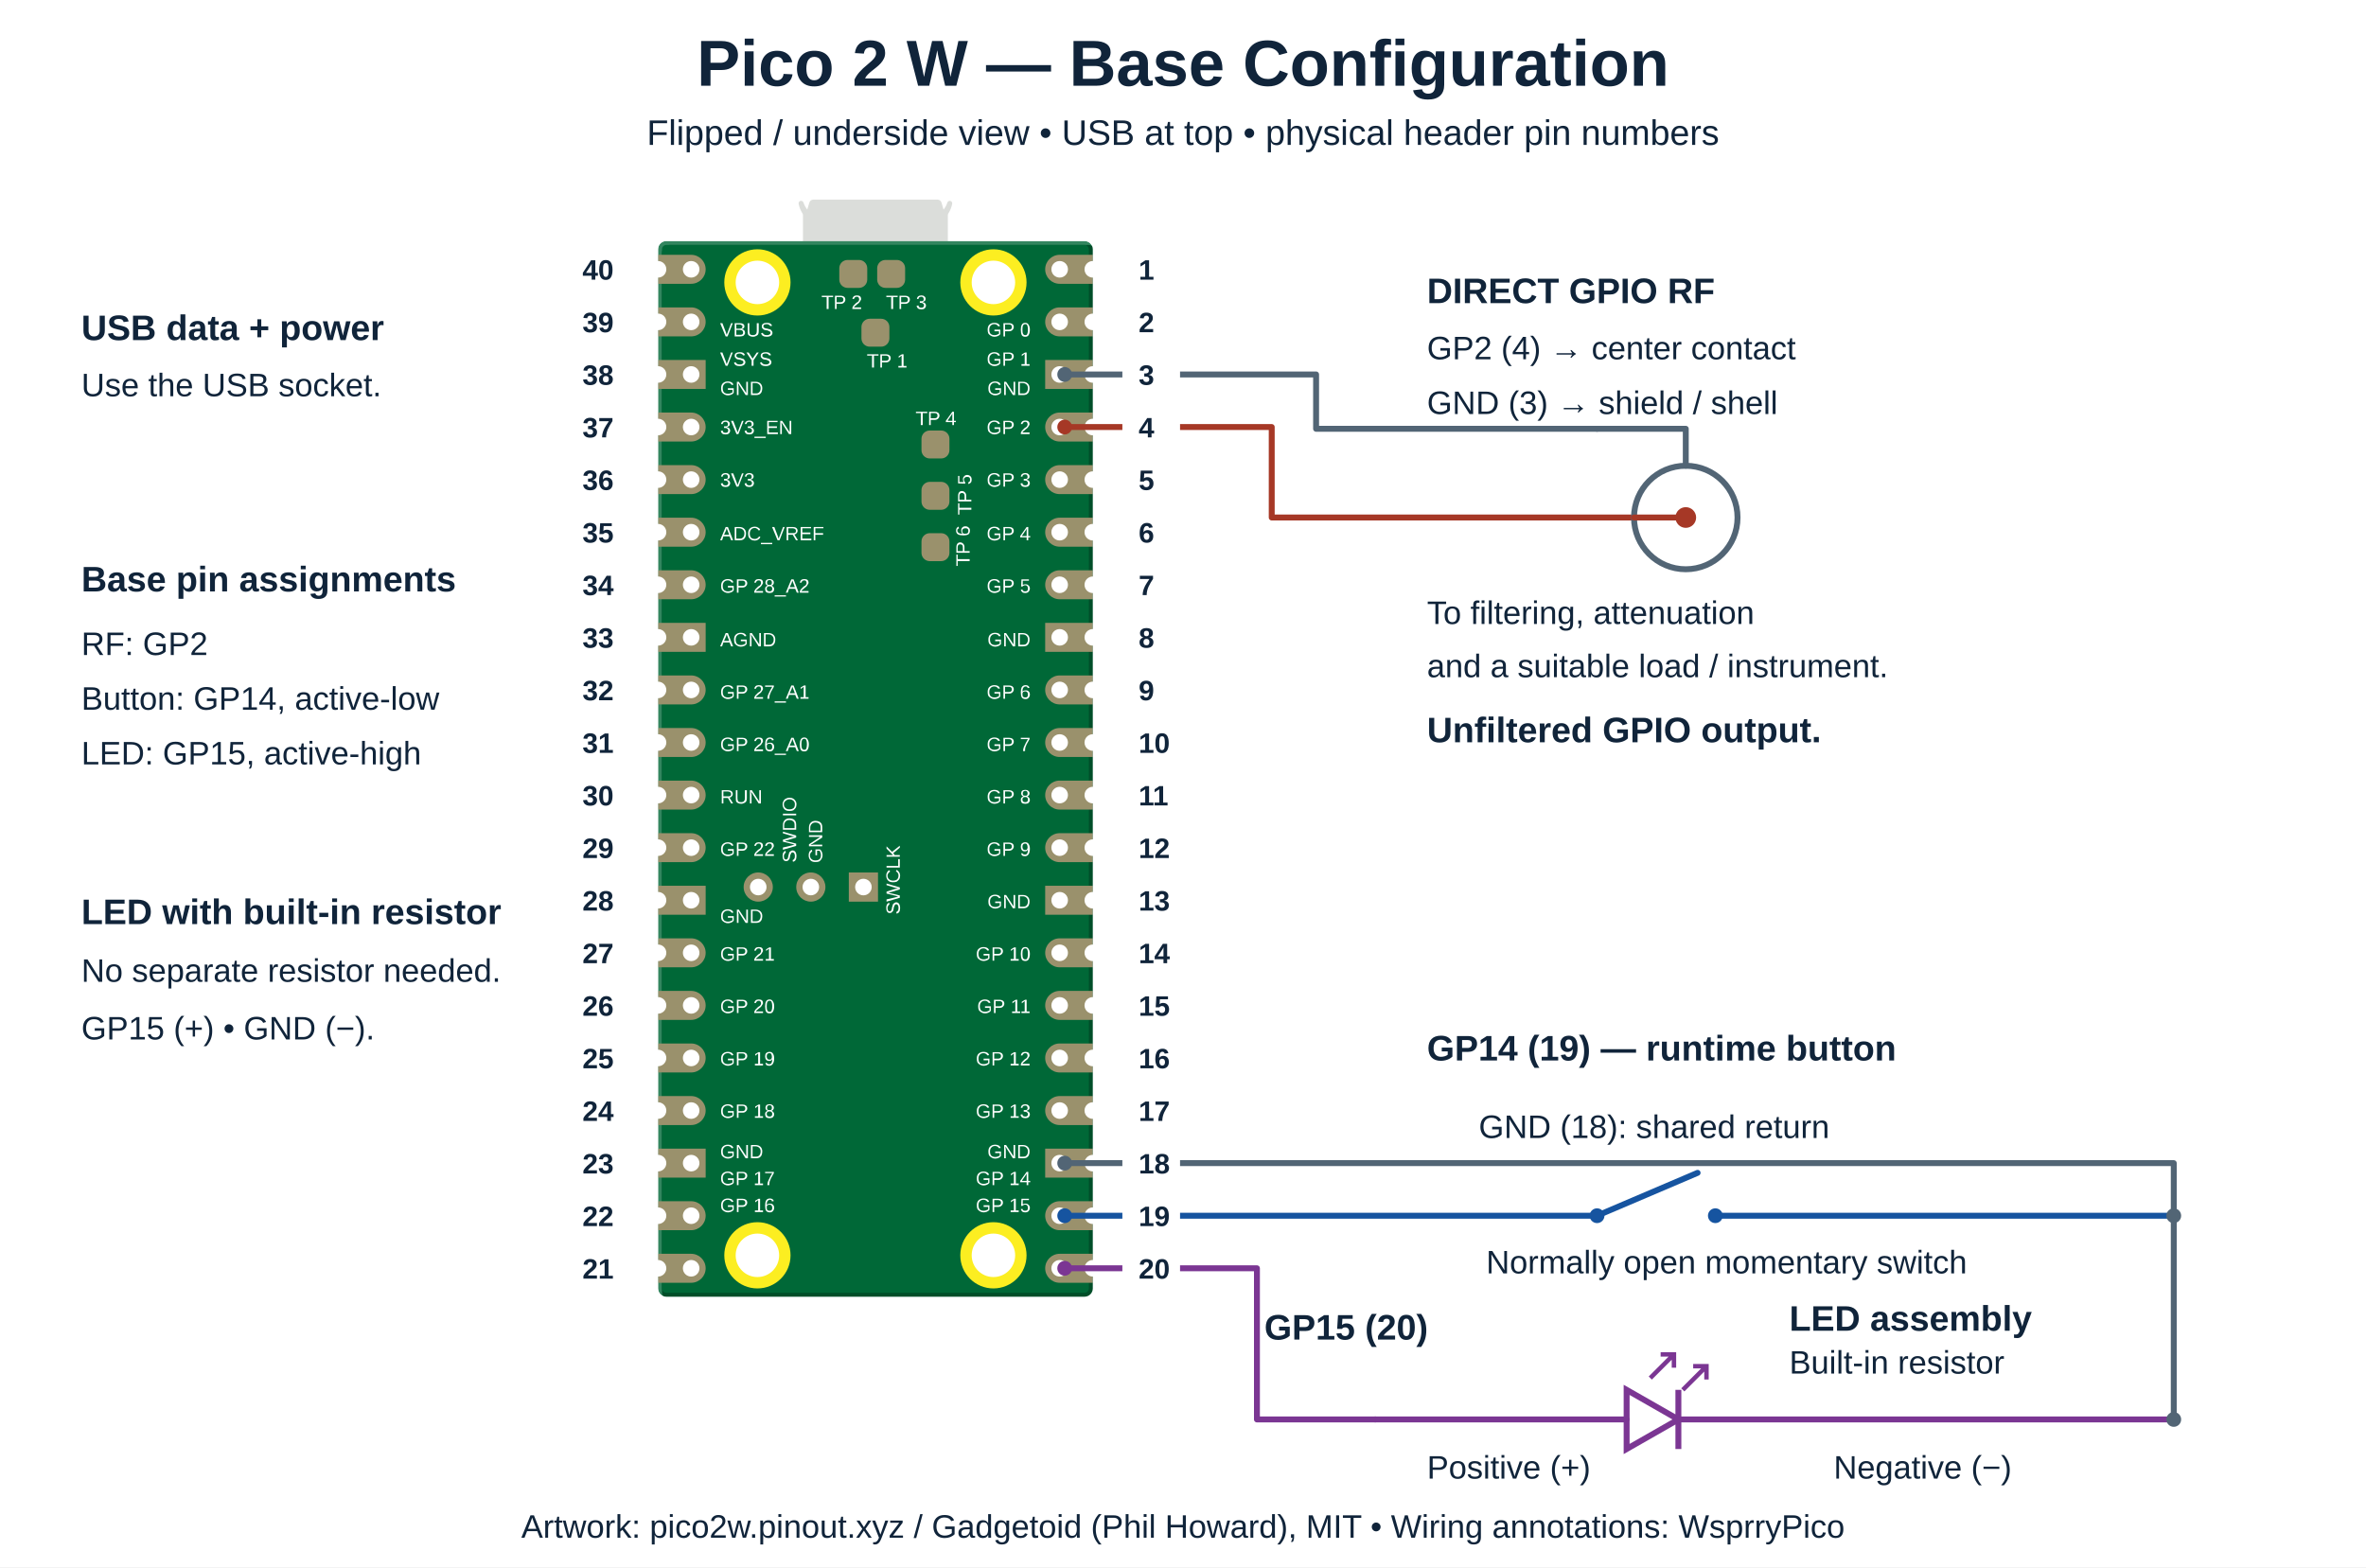
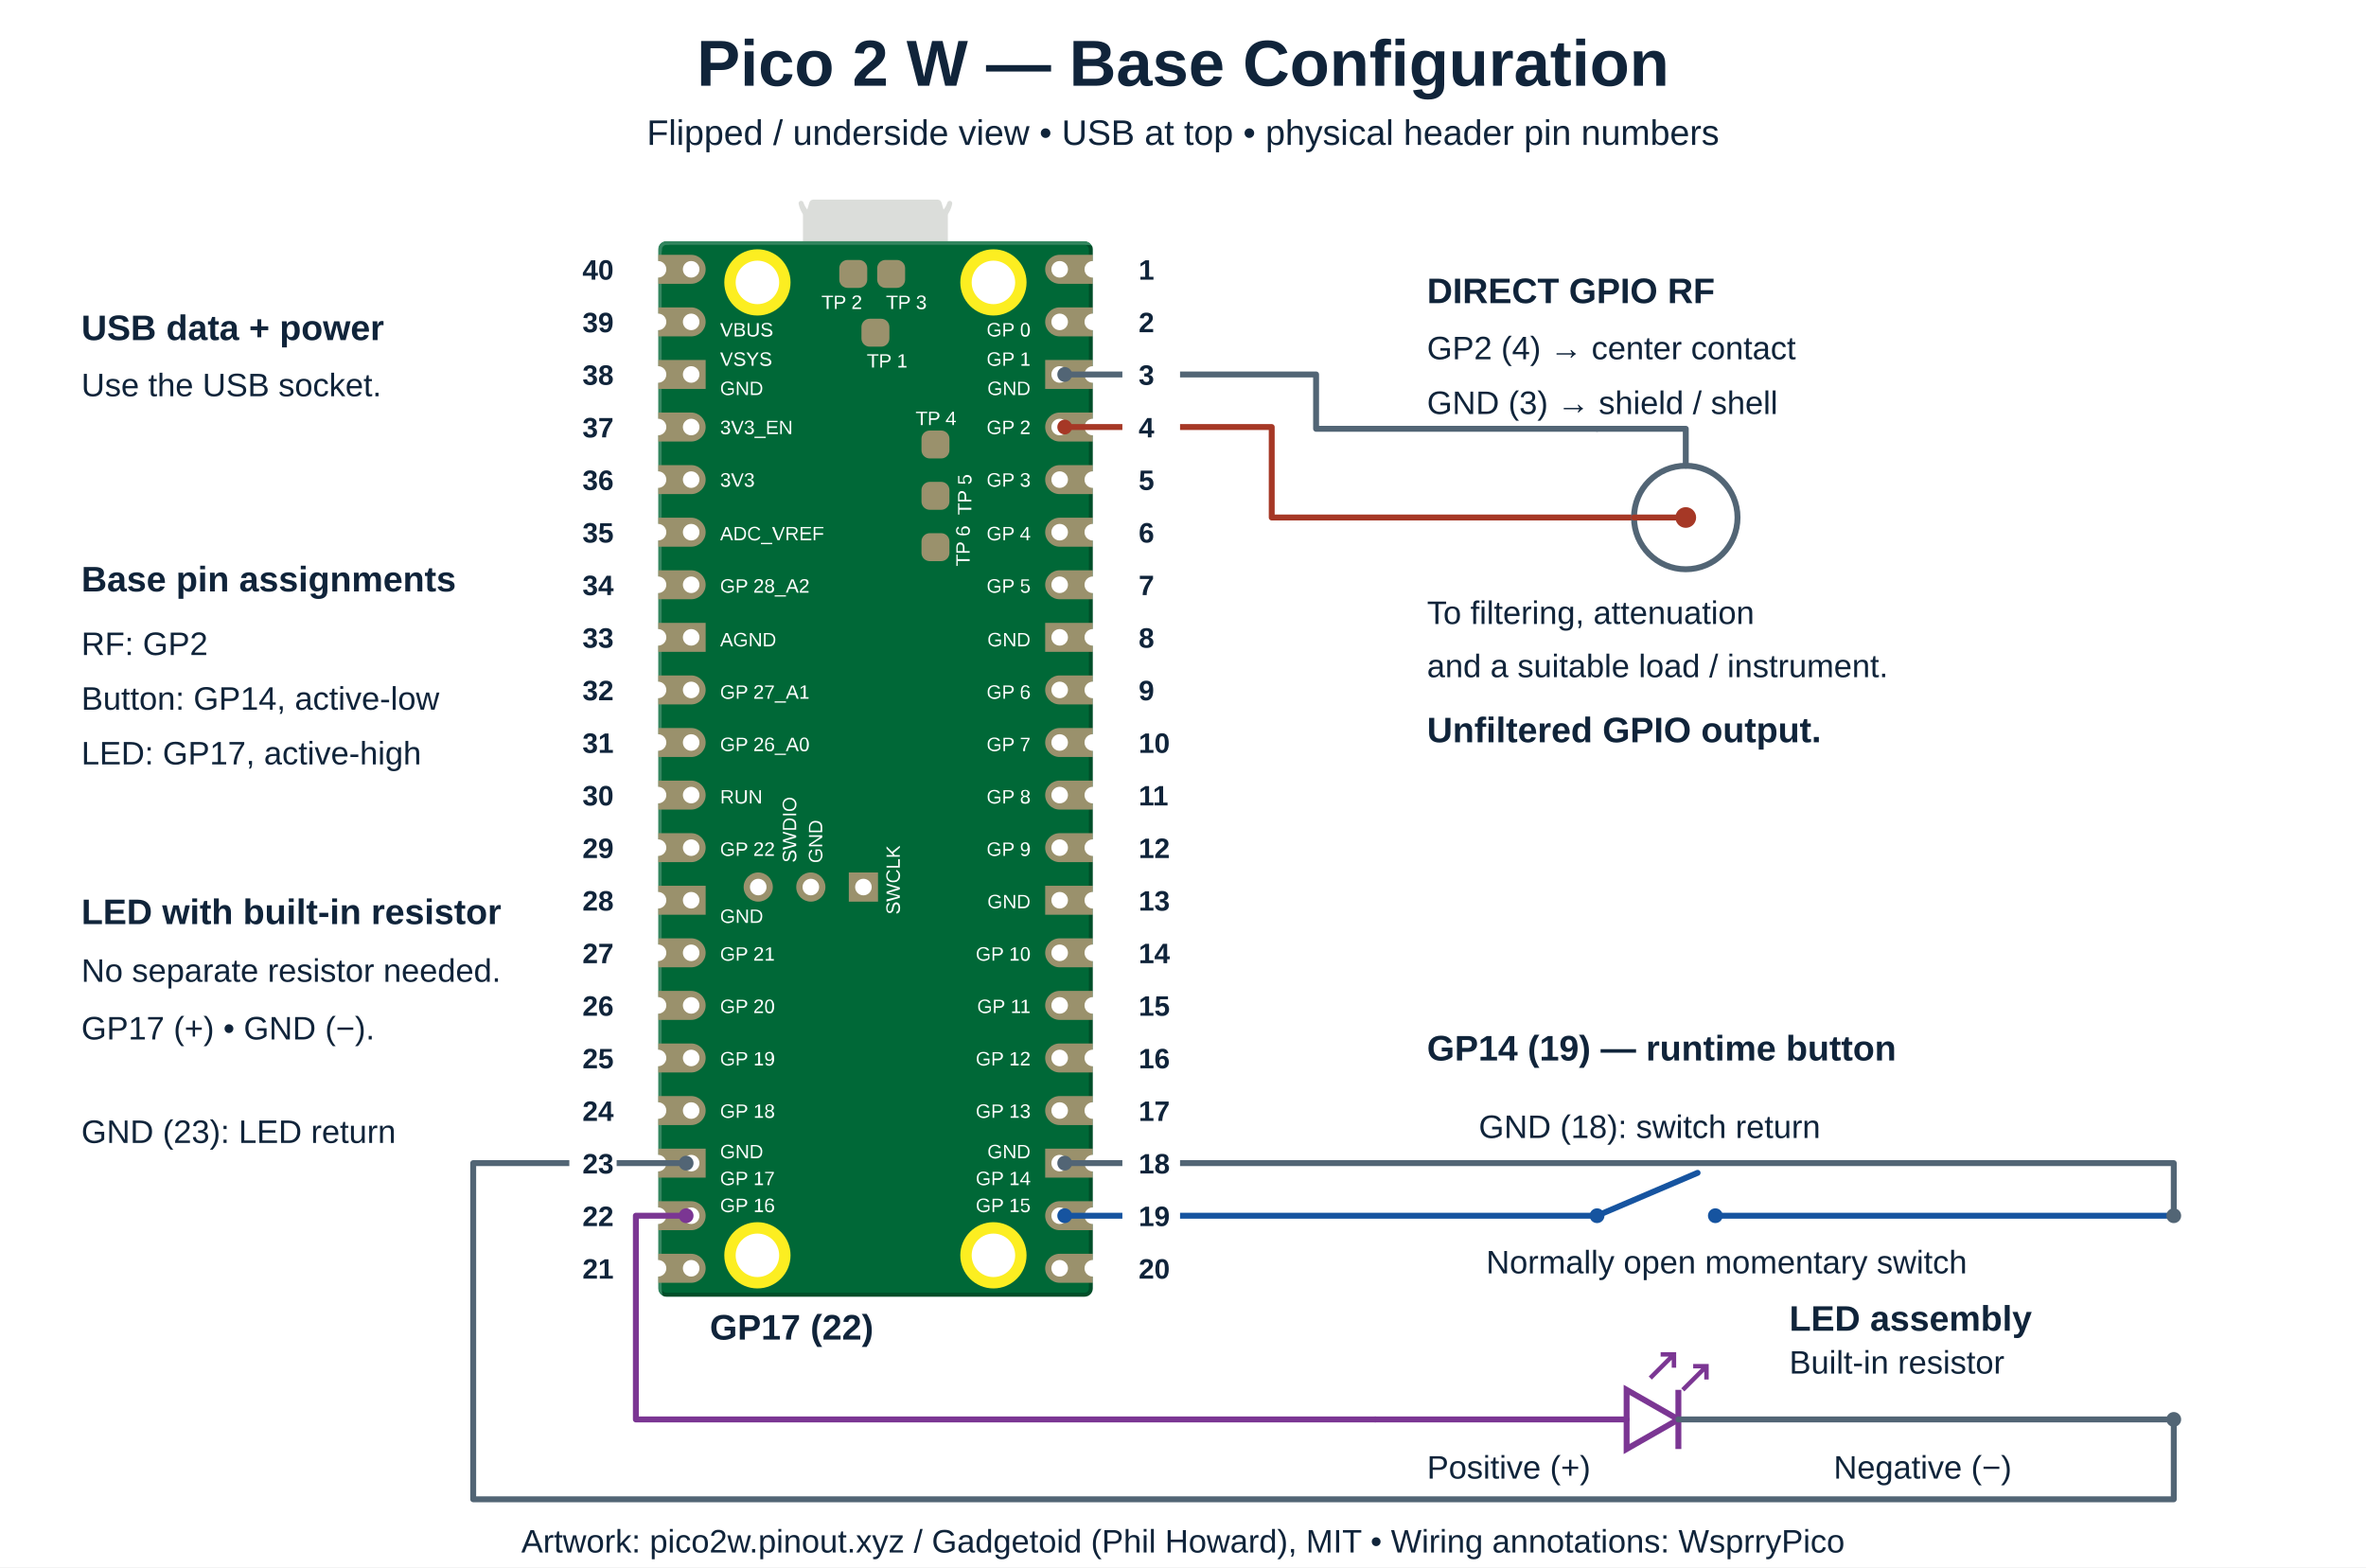
<svg xmlns="http://www.w3.org/2000/svg" width="1600" height="1060" viewBox="0 0 1600 1060" role="img" aria-labelledby="title desc">
  <rect width="1600" height="1060" fill="white" />
  <style>text {font-family:Arial,Helvetica,sans-serif} svg &gt; text {fill:#10243a} .heading {font-size:44px;font-weight:700} .sub {font-size:24px} .label {font-size:24px;font-weight:700} .note {font-size:22px} .pin {font-size:19px;font-weight:700} .wire {fill:none;stroke-width:4;stroke-linecap:round;stroke-linejoin:round}</style>
  <text x="800" y="58" text-anchor="middle" class="heading">Pico 2 W — Base Configuration</text>
  <text x="800" y="98" text-anchor="middle" class="sub">Flipped / underside view • USB at top • physical header pin numbers</text>
  <g transform="translate(445 135) scale(14)">
    <defs>
      <g id="usb-micro-b-back">
        <path d="M-2.999-3a.199.199 0 0 0-.191.141l-.11.363L-3.5-2.294V2.8a.2.2 0 0 0 .2.2h1.221a.1.1 0 0 0 .1-.1V2.609a.201.201 0 0 0-.104-.176l-.679-.371a.2.2 0 0 1-.104-.176v-.292H-2.421V1.258H-1.737v.336h.404v.695a.2.2 0 0 0 .2.2h.324V2.129h1.619v.361h.325a.2.2 0 0 0 .2-.2V1.594H1.738V1.258h.686v.336h.444v.292a.2.2 0 0 1-.106.176L2.084 2.433a.2.2 0 0 0-.106.176v.292a.1.1 0 0 0 .1.1h1.22a.2.2 0 0 0 .2-.2V-2.294l-.2-.2L3.191-2.859a.2.2 0 0 0-.192-.141z" fill="#dbddda" />
        <path d="M-3.28-1.983a4.076 4.076 0 0 1-.257-.37 1.351 1.351 0 0 1-.106-.215 1.508 1.508 0 0 1-.065-.227A.12.12 0 0 1-3.477-2.859h0a1.084 1.084 0 0 0 .185.339 3.871 3.871 0 0 0 .279.305v0a.176.176 0 1 1-.252.247.182.182 0 0 1-.015-.018" fill="#dbddda" />
        <path d="M3.014-2.214a3.868 3.868 0 0 0 .279-.305A1.094 1.094 0 0 0 3.477-2.859h0a.12.12 0 0 1 .231.063 1.426 1.426 0 0 1-.065.227 1.35 1.35 0 0 1-.106.215 4.076 4.076 0 0 1-.257.37.176.176 0 1 1-.282-.212.167.167 0 0 1 .014-.017z" fill="#dbddda" />
      </g>
      <rect id="pcb" y="2" width="21" height="51" rx=".4" />
      <circle id="via" r=".4" />
      <g id="header-holes">
        <use href="#via" y="3.367" />
        <use href="#via" x="1.6" y="3.367" />
        <use href="#via" y="5.907" />
        <use href="#via" x="1.6" y="5.907" />
        <use href="#via" y="8.447" />
        <use href="#via" x="1.6" y="8.447" />
        <use href="#via" y="10.987" />
        <use href="#via" x="1.6" y="10.987" />
        <use href="#via" y="13.527" />
        <use href="#via" x="1.6" y="13.527" />
        <use href="#via" y="16.067" />
        <use href="#via" x="1.6" y="16.067" />
        <use href="#via" y="18.607" />
        <use href="#via" x="1.6" y="18.607" />
        <use href="#via" y="21.147" />
        <use href="#via" x="1.6" y="21.147" />
        <use href="#via" y="23.687" />
        <use href="#via" x="1.6" y="23.687" />
        <use href="#via" y="26.227" />
        <use href="#via" x="1.6" y="26.227" />
        <use href="#via" y="28.767" />
        <use href="#via" x="1.6" y="28.767" />
        <use href="#via" y="31.307" />
        <use href="#via" x="1.6" y="31.307" />
        <use href="#via" y="33.847" />
        <use href="#via" x="1.6" y="33.847" />
        <use href="#via" y="36.387" />
        <use href="#via" x="1.6" y="36.387" />
        <use href="#via" y="38.927" />
        <use href="#via" x="1.6" y="38.927" />
        <use href="#via" y="41.467" />
        <use href="#via" x="1.6" y="41.467" />
        <use href="#via" y="44.007" />
        <use href="#via" x="1.6" y="44.007" />
        <use href="#via" y="46.547" />
        <use href="#via" x="1.6" y="46.547" />
        <use href="#via" y="49.087" />
        <use href="#via" x="1.6" y="49.087" />
        <use href="#via" y="51.627" />
        <use href="#via" x="1.6" y="51.627" />
      </g>
      <circle id="mount-via" r="1.05" />
      <mask id="pcb-holes">
        <use href="#pcb" fill="#fff" />
        <g fill="#000">
          <use href="#header-holes" />
          <g transform="translate(21 0)scale(-1 1)">
            <use href="#header-holes" />
          </g>
          <use href="#via" x="9.92" y="33.21" />
          <use href="#via" x="7.38" y="33.21" />
          <use href="#via" x="4.84" y="33.21" />
          <use href="#mount-via" x="4.8" y="4" />
          <use href="#mount-via" x="16.2" y="4" />
          <use href="#mount-via" x="4.8" y="51" />
          <use href="#mount-via" x="16.2" y="51" />
        </g>
      </mask>
      <rect id="pcb-face" x=".19" y="2.19" width="20.62" height="50.62" rx=".21" fill="#006837" />
      <path id="pad" d="M0-.7h1.6a.7 .7 0 0 1 0 1.4H0z" />
      <rect id="pad-gnd" y="-.7" width="2.3" height="1.4" />
      <g id="header">
        <use href="#pad" y="3.367" />
        <use href="#pad" y="5.907" />
        <use href="#pad-gnd" y="8.447" />
        <use href="#pad" y="10.987" />
        <use href="#pad" y="13.527" />
        <use href="#pad" y="16.067" />
        <use href="#pad" y="18.607" />
        <use href="#pad-gnd" y="21.147" />
        <use href="#pad" y="23.687" />
        <use href="#pad" y="26.227" />
        <use href="#pad" y="28.767" />
        <use href="#pad" y="31.307" />
        <use href="#pad-gnd" y="33.847" />
        <use href="#pad" y="36.387" />
        <use href="#pad" y="38.927" />
        <use href="#pad" y="41.467" />
        <use href="#pad" y="44.007" />
        <use href="#pad-gnd" y="46.547" />
        <use href="#pad" y="49.087" />
        <use href="#pad" y="51.627" />
      </g>
      <circle id="pad-mount" r="1.6" fill="#fcee21" />
      <circle id="swd-pad" r=".705" />
      <rect id="swd-pad-square" x="-.705" y="-.705" width="1.41" height="1.41" />
      <rect id="pad-test-square" x="-.675" y="-.675" width="1.35" height="1.35" rx=".4" />
    </defs>
    <use href="#usb-micro-b-back" x="10.5" y="3" />
    <g mask="url(#pcb-holes)">
      <use href="#pcb" fill="#33865f" />
      <use href="#pcb" x=".19" y=".19" fill="#004e29" />
      <use href="#pcb-face" />
      <g fill="#9a916c">
        <use href="#header" />
        <g transform="translate(21 0)scale(-1 1)">
          <use href="#header" />
        </g>
        <use href="#swd-pad-square" x="9.92" y="33.21" />
        <use href="#swd-pad" x="7.38" y="33.21" />
        <use href="#swd-pad" x="4.84" y="33.21" />
      </g>
      <use href="#pad-mount" x="4.8" y="4" />
      <use href="#pad-mount" x="16.2" y="4" />
      <use href="#pad-mount" x="4.8" y="51" />
      <use href="#pad-mount" x="16.2" y="51" />
    </g>
    <g fill="#9a916c">
      <use href="#pad-test-square" x="10.5" y="6.43" />
      <use href="#pad-test-square" x="9.43" y="3.59" />
      <use href="#pad-test-square" x="11.26" y="3.59" />
      <use href="#pad-test-square" x="13.4" y="11.83" />
      <use href="#pad-test-square" x="13.4" y="14.31" />
      <use href="#pad-test-square" x="13.4" y="16.79" />
    </g>
    <g font-family="Tahoma, Verdana, DejaVu Sans, sans-serif" font-size="0.94" fill="#fff">
      <g text-anchor="start">
        <text x="3" y="6.611">VBUS</text>
        <text x="3" y="8.028">VSYS</text>
        <text x="3" y="9.443">GND</text>
        <text x="3" y="11.329">3V3_EN</text>
        <text x="3" y="13.869">3V3</text>
        <text x="3" y="16.457">ADC_VREF</text>
        <text x="3" y="18.989">GP 28_A2</text>
        <text x="3" y="21.581">AGND</text>
        <text x="3" y="24.112">GP 27_A1</text>
        <text x="3" y="26.642">GP 26_A0</text>
        <text x="3" y="29.173">RUN</text>
        <text x="3" y="31.704">GP 22</text>
        <text x="3" y="34.941">GND</text>
        <text x="3" y="36.766">GP 21</text>
        <text x="3" y="39.297">GP 20</text>
        <text x="3" y="41.828">GP 19</text>
        <text x="3" y="44.358">GP 18</text>
        <text x="3" y="46.312">GND</text>
        <text x="3" y="47.611">GP 17</text>
        <text x="3" y="48.909">GP 16</text>
      </g>
      <g text-anchor="end">
        <text x="18" y="6.611">GP 0</text>
        <text x="18" y="8.028">GP 1</text>
        <text x="18" y="9.443">GND</text>
        <text x="18" y="11.329">GP 2</text>
        <text x="18" y="13.869">GP 3</text>
        <text x="18" y="16.457">GP 4</text>
        <text x="18" y="18.989">GP 5</text>
        <text x="18" y="21.581">GND</text>
        <text x="18" y="24.112">GP 6</text>
        <text x="18" y="26.642">GP 7</text>
        <text x="18" y="29.173">GP 8</text>
        <text x="18" y="31.704">GP 9</text>
        <text x="18" y="34.235">GND</text>
        <text x="18" y="36.766">GP 10</text>
        <text x="18" y="39.297">GP 11</text>
        <text x="18" y="41.828">GP 12</text>
        <text x="18" y="44.358">GP 13</text>
        <text x="18" y="46.312">GND</text>
        <text x="18" y="47.611">GP 14</text>
        <text x="18" y="48.909">GP 15</text>
      </g>
      <g text-anchor="start">
        <text transform="translate(15.134 15.231)rotate(-90)">TP 5</text>
        <text transform="translate(15.051 17.712)rotate(-90)">TP 6</text>
        <text transform="translate(6.672 32.034)rotate(-90)">SWDIO</text>
        <text transform="translate(7.931 32.048)rotate(-90)">GND</text>
        <text transform="translate(11.678 34.54)rotate(-90)">SWCLK</text>
        <text x="7.895" y="5.284">TP 2</text>
        <text x="11.011" y="5.284">TP 3</text>
        <text x="10.087" y="8.112">TP 1</text>
        <text x="12.442" y="10.891">TP 4</text>
      </g>
    </g>
  </g>
  <text x="415" y="189.138" class="pin" text-anchor="end">40</text>
  <text x="415" y="224.698" class="pin" text-anchor="end">39</text>
  <text x="415" y="260.258" class="pin" text-anchor="end">38</text>
  <text x="415" y="295.818" class="pin" text-anchor="end">37</text>
  <text x="415" y="331.378" class="pin" text-anchor="end">36</text>
  <text x="415" y="366.938" class="pin" text-anchor="end">35</text>
  <text x="415" y="402.498" class="pin" text-anchor="end">34</text>
  <text x="415" y="438.058" class="pin" text-anchor="end">33</text>
  <text x="415" y="473.618" class="pin" text-anchor="end">32</text>
  <text x="415" y="509.178" class="pin" text-anchor="end">31</text>
  <text x="415" y="544.738" class="pin" text-anchor="end">30</text>
  <text x="415" y="580.298" class="pin" text-anchor="end">29</text>
  <text x="415" y="615.858" class="pin" text-anchor="end">28</text>
  <text x="415" y="651.418" class="pin" text-anchor="end">27</text>
  <text x="415" y="686.978" class="pin" text-anchor="end">26</text>
  <text x="415" y="722.538" class="pin" text-anchor="end">25</text>
  <text x="415" y="758.098" class="pin" text-anchor="end">24</text>
  <text x="415" y="793.658" class="pin" text-anchor="end">23</text>
  <text x="415" y="829.218" class="pin" text-anchor="end">22</text>
  <text x="415" y="864.778" class="pin" text-anchor="end">21</text>
  <text x="55" y="230" class="label">USB data + power</text>
  <text x="55" y="268" class="note">Use the USB socket.</text>
  <text x="55" y="400" class="label">Base pin assignments</text>
  <text x="55" y="443" class="note">RF: GP2</text>
  <text x="55" y="480" class="note">Button: GP14, active-low</text>
-   <text x="55" y="517" class="note">LED: GP15, active-high</text>
+   <text x="55" y="517" class="note">LED: GP17, active-high</text>
  <text x="55" y="625" class="label">LED with built-in resistor</text>
  <text x="55" y="664" class="note">No separate resistor needed.</text>
-   <text x="55" y="703" class="note">GP15 (+) • GND (−).</text>
+   <text x="55" y="703" class="note">GP17 (+) • GND (−).</text>
  <polyline points="720,253.258 890,253.258 890,290 1080,290" class="wire" stroke="#526575" />
  <circle cx="720" cy="253.258" r="5" fill="#526575" />
  <polyline points="720,288.818 860,288.818 860,350 1105,350" class="wire" stroke="#a63826" />
  <circle cx="720" cy="288.818" r="5" fill="#a63826" />
  <circle cx="1140" cy="350" r="35" fill="white" stroke="#526575" stroke-width="4" />
  <circle cx="1140" cy="350" r="7" fill="#a63826" />
  <polyline points="1105,350 1140,350" class="wire" stroke="#a63826" />
  <polyline points="1080,290 1140,290 1140,315" class="wire" stroke="#526575" />
  <text x="965" y="205" class="label">DIRECT GPIO RF</text>
  <text x="965" y="243" class="note">GP2 (4) → center contact</text>
  <text x="965" y="280" class="note">GND (3) → shield / shell</text>
  <text x="965" y="422" class="note">To filtering, attenuation</text>
  <text x="965" y="458" class="note">and a suitable load / instrument.</text>
  <text x="965" y="502" class="label">Unfiltered GPIO output.</text>
-   <polyline points="720,786.658 1470,786.658 1470,960" class="wire" stroke="#526575" />
+   <polyline points="720,786.658 1470,786.658 1470,822.218" class="wire" stroke="#526575" />
  <circle cx="720" cy="786.658" r="5" fill="#526575" />
-   <text x="1000" y="769.658" class="note">GND (18): shared return</text>
+   <text x="1000" y="769.658" class="note">GND (18): switch return</text>
  <polyline points="720,822.218 1080,822.218" class="wire" stroke="#1654a0" />
  <circle cx="720" cy="822.218" r="5" fill="#1654a0" />
  <circle cx="1080" cy="822.218" r="5" fill="#1654a0" />
  <circle cx="1160" cy="822.218" r="5" fill="#1654a0" />
  <polyline points="1080,822.218 1148,793.218" class="wire" stroke="#1654a0" />
  <polyline points="1160,822.218 1470,822.218" class="wire" stroke="#1654a0" />
  <circle cx="1470" cy="822.218" r="5" fill="#526575" />
  <text x="965" y="717.218" class="label">GP14 (19) — runtime button</text>
  <text x="1005" y="861.218" class="note">Normally open momentary switch</text>
-   <polyline points="720,857.778 850,857.778 850,960 930,960" class="wire" stroke="#7b3693" />
-   <circle cx="720" cy="857.778" r="5" fill="#7b3693" />
+   <polyline points="464,822.218 430,822.218 430,960 930,960" class="wire" stroke="#7b3693" />
+   <circle cx="464" cy="822.218" r="5" fill="#7b3693" />
  <polyline points="930,960 1100,960" class="wire" stroke="#7b3693" />
  <path d="M1100 940 L1100 980 L1135 960 Z M1135 940 V980" fill="none" stroke="#7b3693" stroke-width="4" />
-   <polyline points="1135,960 1470,960" class="wire" stroke="#7b3693" />
+   <polyline points="464,786.658 320,786.658 320,1014 1470,1014 1470,960 1135,960" class="wire" stroke="#526575" />
+   <circle cx="464" cy="786.658" r="5" fill="#526575" />
+   <text x="55" y="773" class="note">GND (23): LED return</text>
+   <rect x="385" y="770.658" width="32" height="28" fill="white" />
+   <text x="415" y="793.658" class="pin" text-anchor="end">23</text>
  <circle cx="1470" cy="960" r="5" fill="#526575" />
  <path d="M1116 932 l16 -16 m-9 0 h9 v9 M1138 940 l16 -16 m-9 0 h9 v9" fill="none" stroke="#7b3693" stroke-width="3" />
-   <text x="855" y="906" class="label">GP15 (20)</text>
+   <text x="480" y="906" class="label">GP17 (22)</text>
  <text x="965" y="1000" class="note">Positive (+)</text>
  <text x="1240" y="1000" class="note">Negative (−)</text>
  <text x="1210" y="900" class="label">LED assembly</text>
  <text x="1210" y="929" class="note">Built-in resistor</text>
-   <text x="800" y="1040" class="note" text-anchor="middle">Artwork: pico2w.pinout.xyz / Gadgetoid (Phil Howard), MIT • Wiring annotations: WsprryPico</text>
+   <text x="800" y="1050" class="note" text-anchor="middle">Artwork: pico2w.pinout.xyz / Gadgetoid (Phil Howard), MIT • Wiring annotations: WsprryPico</text>
  <rect x="759" y="166.138" width="39" height="28" fill="white" />
  <text x="770" y="189.138" class="pin">1</text>
  <rect x="759" y="201.698" width="39" height="28" fill="white" />
  <text x="770" y="224.698" class="pin">2</text>
  <rect x="759" y="237.258" width="39" height="28" fill="white" />
  <text x="770" y="260.258" class="pin">3</text>
  <rect x="759" y="272.818" width="39" height="28" fill="white" />
  <text x="770" y="295.818" class="pin">4</text>
  <rect x="759" y="308.378" width="39" height="28" fill="white" />
  <text x="770" y="331.378" class="pin">5</text>
  <rect x="759" y="343.938" width="39" height="28" fill="white" />
  <text x="770" y="366.938" class="pin">6</text>
  <rect x="759" y="379.498" width="39" height="28" fill="white" />
  <text x="770" y="402.498" class="pin">7</text>
  <rect x="759" y="415.058" width="39" height="28" fill="white" />
  <text x="770" y="438.058" class="pin">8</text>
  <rect x="759" y="450.618" width="39" height="28" fill="white" />
  <text x="770" y="473.618" class="pin">9</text>
  <rect x="759" y="486.178" width="39" height="28" fill="white" />
  <text x="770" y="509.178" class="pin">10</text>
  <rect x="759" y="521.738" width="39" height="28" fill="white" />
  <text x="770" y="544.738" class="pin">11</text>
  <rect x="759" y="557.298" width="39" height="28" fill="white" />
  <text x="770" y="580.298" class="pin">12</text>
  <rect x="759" y="592.858" width="39" height="28" fill="white" />
  <text x="770" y="615.858" class="pin">13</text>
  <rect x="759" y="628.418" width="39" height="28" fill="white" />
  <text x="770" y="651.418" class="pin">14</text>
  <rect x="759" y="663.978" width="39" height="28" fill="white" />
  <text x="770" y="686.978" class="pin">15</text>
  <rect x="759" y="699.538" width="39" height="28" fill="white" />
  <text x="770" y="722.538" class="pin">16</text>
  <rect x="759" y="735.098" width="39" height="28" fill="white" />
  <text x="770" y="758.098" class="pin">17</text>
  <rect x="759" y="770.658" width="39" height="28" fill="white" />
  <text x="770" y="793.658" class="pin">18</text>
  <rect x="759" y="806.218" width="39" height="28" fill="white" />
  <text x="770" y="829.218" class="pin">19</text>
  <rect x="759" y="841.778" width="39" height="28" fill="white" />
  <text x="770" y="864.778" class="pin">20</text>
</svg>
